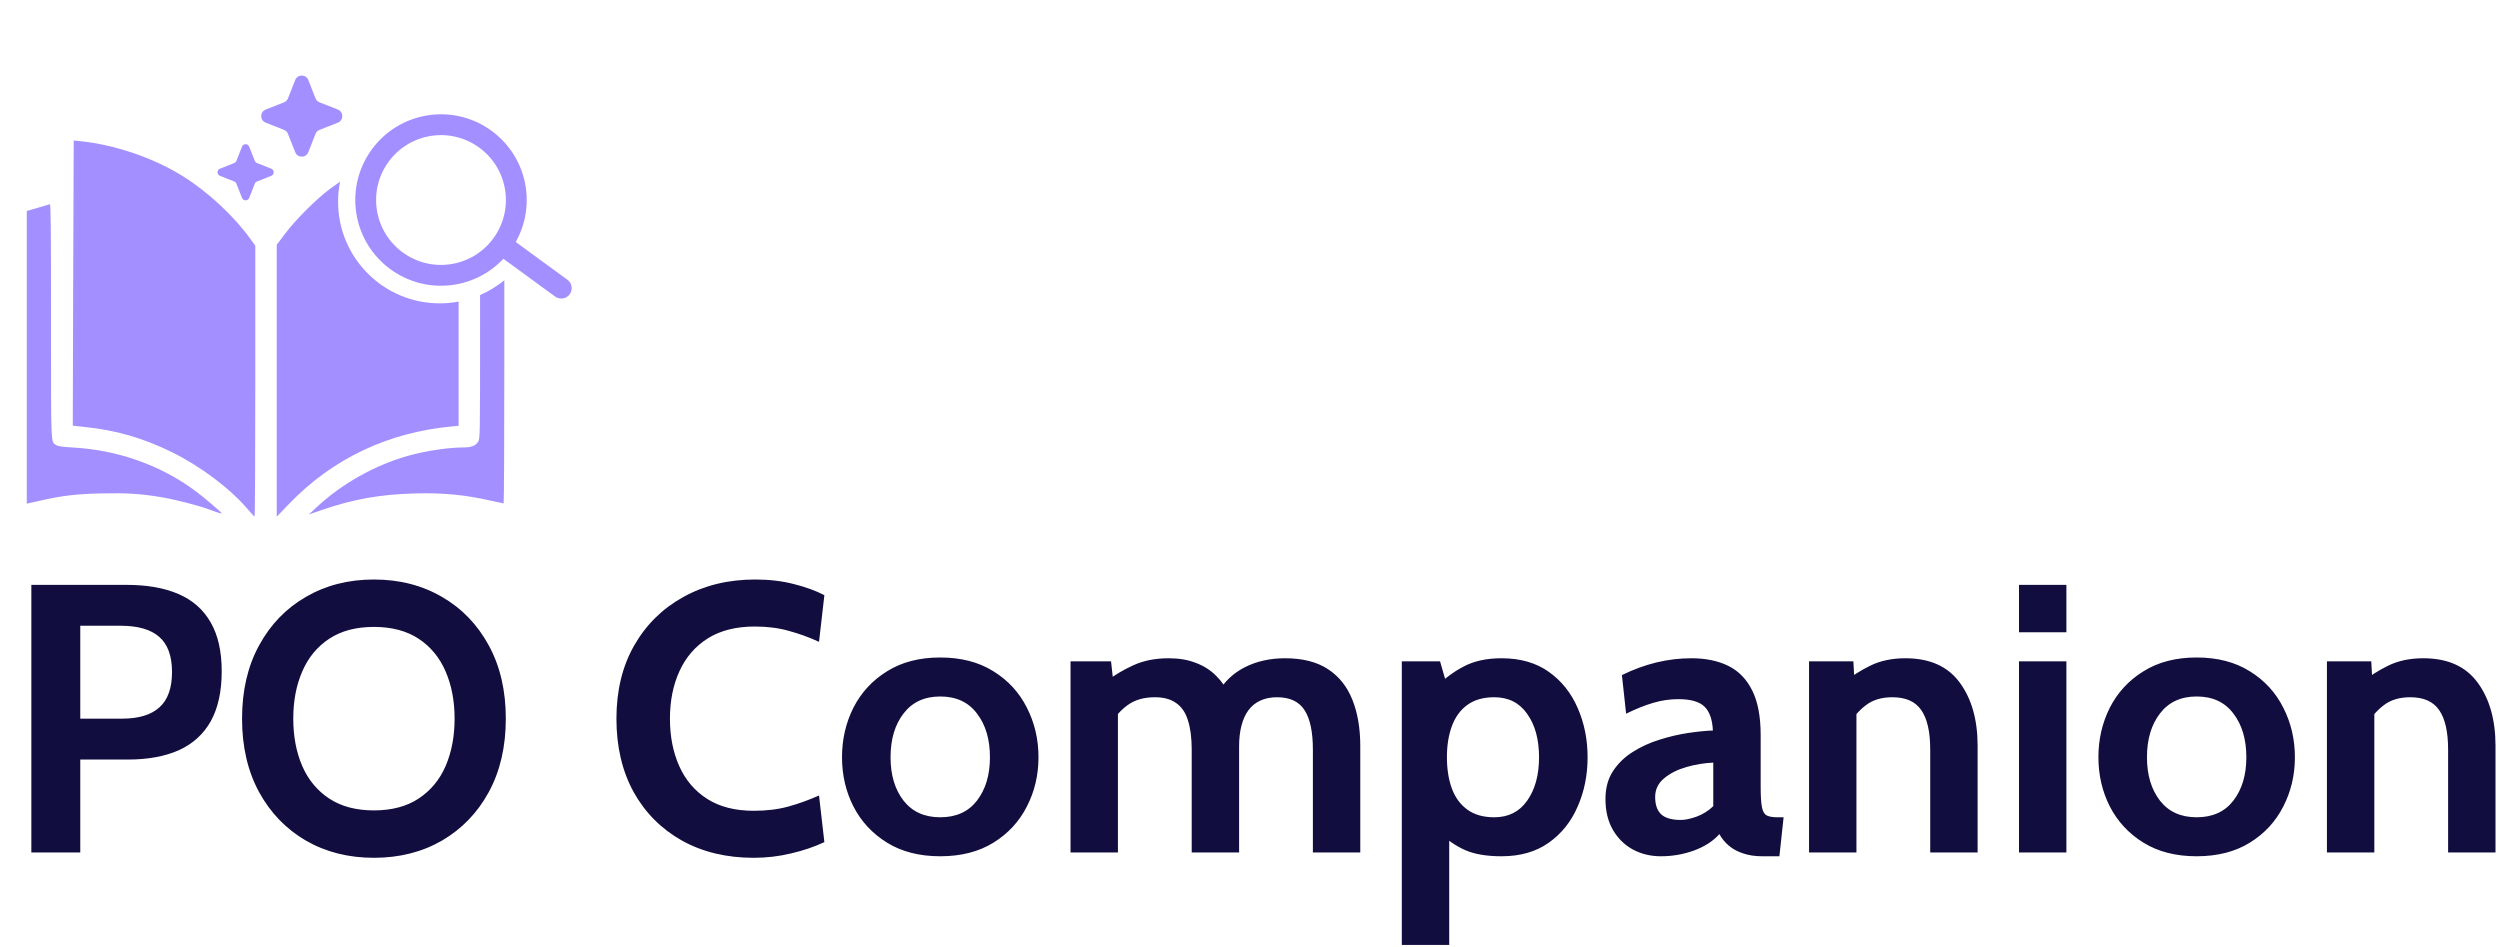
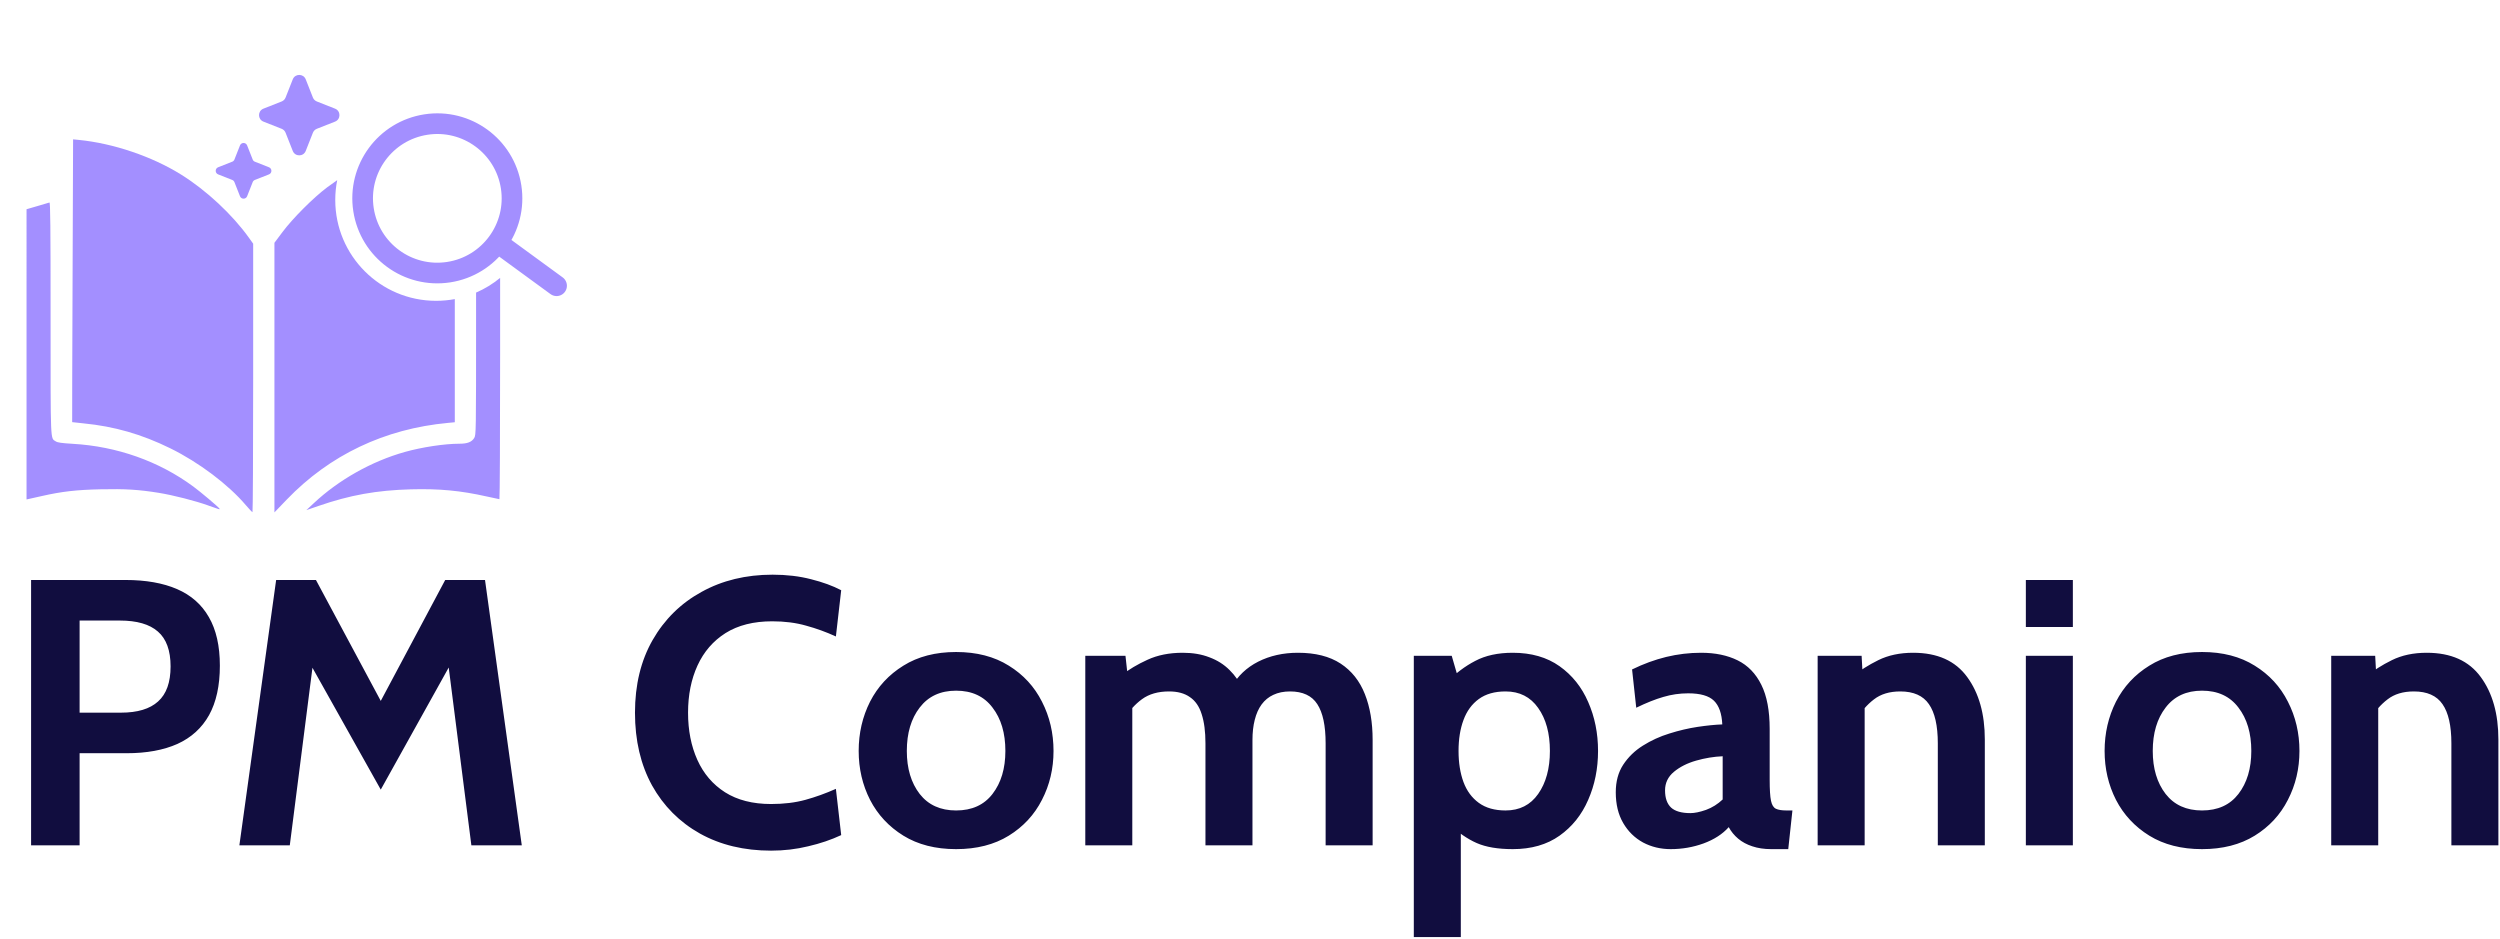
- <svg xmlns="http://www.w3.org/2000/svg" width="1308" height="495" viewBox="0 0 1308 495" fill="none">
-   <path d="M16.4 446V306H66.2C76.933 306 86 307.6 93.4 310.8C100.8 314 106.4 318.933 110.2 325.6C114.067 332.267 116 340.8 116 351.2C116 361.733 114.1 370.433 110.3 377.3C106.5 384.1 100.933 389.167 93.6 392.5C86.267 395.767 77.333 397.4 66.8 397.4H42V446H16.4ZM42 376H63.8C72.533 376 79.067 374.033 83.4 370.1C87.8 366.167 90 360 90 351.6C90 343.2 87.767 337.067 83.3 333.2C78.9 329.333 72.2 327.4 63.2 327.4H42V376ZM195.641 448.8C182.307 448.8 170.441 445.8 160.041 439.8C149.641 433.733 141.474 425.267 135.541 414.4C129.607 403.467 126.641 390.667 126.641 376C126.641 361.333 129.607 348.567 135.541 337.7C141.474 326.767 149.641 318.3 160.041 312.3C170.441 306.233 182.307 303.2 195.641 303.2C208.974 303.2 220.841 306.233 231.241 312.3C241.641 318.3 249.807 326.767 255.741 337.7C261.674 348.567 264.641 361.333 264.641 376C264.641 390.667 261.674 403.467 255.741 414.4C249.807 425.267 241.641 433.733 231.241 439.8C220.841 445.8 208.974 448.8 195.641 448.8ZM195.641 424C204.974 424 212.774 421.933 219.041 417.8C225.307 413.667 230.007 408 233.141 400.8C236.274 393.533 237.841 385.267 237.841 376C237.841 366.733 236.274 358.5 233.141 351.3C230.007 344.033 225.307 338.333 219.041 334.2C212.774 330.067 204.974 328 195.641 328C186.307 328 178.507 330.067 172.241 334.2C165.974 338.333 161.274 344.033 158.141 351.3C155.007 358.5 153.441 366.733 153.441 376C153.441 385.267 155.007 393.533 158.141 400.8C161.274 408 165.974 413.667 172.241 417.8C178.507 421.933 186.307 424 195.641 424ZM394.316 448.8C380.116 448.8 367.616 445.8 356.816 439.8C346.016 433.733 337.582 425.267 331.516 414.4C325.516 403.467 322.516 390.667 322.516 376C322.516 361.333 325.616 348.567 331.816 337.7C338.082 326.767 346.682 318.3 357.616 312.3C368.549 306.233 381.049 303.2 395.116 303.2C402.516 303.2 409.282 304 415.416 305.6C421.549 307.133 426.849 309.067 431.316 311.4L428.516 335.8C423.449 333.467 418.216 331.567 412.816 330.1C407.482 328.567 401.516 327.8 394.916 327.8C385.116 327.8 376.916 329.867 370.316 334C363.782 338.133 358.849 343.833 355.516 351.1C352.182 358.367 350.516 366.667 350.516 376C350.516 385.333 352.149 393.633 355.416 400.9C358.682 408.167 363.549 413.867 370.016 418C376.549 422.133 384.649 424.2 394.316 424.2C401.049 424.2 407.082 423.467 412.416 422C417.749 420.533 423.116 418.6 428.516 416.2L431.316 440.6C426.049 443.067 420.249 445.033 413.916 446.5C407.649 448.033 401.116 448.8 394.316 448.8ZM491.938 448C481.071 448 471.804 445.633 464.138 440.9C456.471 436.167 450.604 429.867 446.538 422C442.538 414.133 440.538 405.533 440.538 396.2C440.538 386.8 442.538 378.133 446.538 370.2C450.604 362.267 456.471 355.933 464.138 351.2C471.804 346.4 481.071 344 491.938 344C502.804 344 512.071 346.4 519.738 351.2C527.404 355.933 533.238 362.267 537.238 370.2C541.304 378.133 543.338 386.8 543.338 396.2C543.338 405.533 541.304 414.133 537.238 422C533.238 429.867 527.404 436.167 519.738 440.9C512.071 445.633 502.804 448 491.938 448ZM491.938 427.6C500.271 427.6 506.671 424.7 511.138 418.9C515.671 413.033 517.938 405.467 517.938 396.2C517.938 386.8 515.671 379.167 511.138 373.3C506.671 367.367 500.271 364.4 491.938 364.4C483.671 364.4 477.271 367.367 472.738 373.3C468.204 379.167 465.938 386.8 465.938 396.2C465.938 405.467 468.204 413.033 472.738 418.9C477.271 424.7 483.671 427.6 491.938 427.6ZM560.1 446V346H581.3L582.9 360.6L579.3 356.2C583.1 353.2 587.633 350.5 592.9 348.1C598.233 345.633 604.433 344.4 611.5 344.4C616.833 344.4 621.533 345.2 625.6 346.8C629.733 348.333 633.267 350.567 636.2 353.5C639.133 356.367 641.5 359.8 643.3 363.8L637.3 362.4C640.5 356.667 645.167 352.233 651.3 349.1C657.5 345.967 664.5 344.4 672.3 344.4C681.5 344.4 689 346.3 694.8 350.1C700.6 353.9 704.867 359.267 707.6 366.2C710.333 373.067 711.7 381.133 711.7 390.4V446H686.9V392.2C686.9 382.867 685.433 375.967 682.5 371.5C679.633 367.033 674.833 364.8 668.1 364.8C664.767 364.8 661.833 365.4 659.3 366.6C656.833 367.733 654.767 369.433 653.1 371.7C651.5 373.9 650.3 376.6 649.5 379.8C648.7 382.933 648.3 386.467 648.3 390.4V446H623.5V392.2C623.5 386 622.833 380.867 621.5 376.8C620.233 372.733 618.167 369.733 615.3 367.8C612.5 365.8 608.833 364.8 604.3 364.8C598.5 364.8 593.733 366.167 590 368.9C586.333 371.567 583.1 375.2 580.3 379.8L584.9 366.4V446H560.1ZM733.428 494.4V346H753.428L758.228 362.6L750.828 360C755.428 355.267 760.428 351.5 765.828 348.7C771.228 345.833 777.828 344.4 785.628 344.4C795.428 344.4 803.661 346.767 810.328 351.5C816.995 356.233 822.028 362.533 825.428 370.4C828.895 378.267 830.628 386.867 830.628 396.2C830.628 405.533 828.895 414.133 825.428 422C822.028 429.867 816.995 436.167 810.328 440.9C803.661 445.633 795.428 448 785.628 448C777.828 448 771.495 446.933 766.628 444.8C761.761 442.667 756.828 439.267 751.828 434.6L758.228 429.6V494.4H733.428ZM781.828 427.6C789.228 427.6 794.961 424.7 799.028 418.9C803.161 413.033 805.228 405.467 805.228 396.2C805.228 386.867 803.161 379.3 799.028 373.5C794.961 367.7 789.228 364.8 781.828 364.8C776.095 364.8 771.395 366.133 767.728 368.8C764.061 371.467 761.361 375.167 759.628 379.9C757.895 384.567 757.028 390 757.028 396.2C757.028 402.4 757.895 407.867 759.628 412.6C761.361 417.267 764.061 420.933 767.728 423.6C771.395 426.267 776.095 427.6 781.828 427.6ZM868.981 448C863.648 448 858.781 446.833 854.381 444.5C849.981 442.1 846.481 438.667 843.881 434.2C841.281 429.733 839.981 424.333 839.981 418C839.981 412.333 841.281 407.5 843.881 403.5C846.548 399.433 850.015 396.067 854.281 393.4C858.615 390.667 863.281 388.533 868.281 387C873.348 385.4 878.315 384.233 883.181 383.5C888.115 382.767 892.448 382.333 896.181 382.2C895.915 376.467 894.448 372.3 891.781 369.7C889.115 367.1 884.581 365.8 878.181 365.8C873.715 365.8 869.348 366.433 865.081 367.7C860.881 368.9 856.115 370.8 850.781 373.4L848.581 353.2C854.581 350.267 860.581 348.067 866.581 346.6C872.648 345.133 878.781 344.4 884.981 344.4C892.448 344.4 898.881 345.733 904.281 348.4C909.681 351.067 913.848 355.367 916.781 361.3C919.715 367.167 921.181 374.933 921.181 384.6V411.6C921.181 416.6 921.415 420.233 921.881 422.5C922.348 424.7 923.215 426.1 924.481 426.7C925.748 427.3 927.581 427.6 929.981 427.6H933.181L930.981 448H921.981C918.248 448 914.915 447.5 911.981 446.5C909.115 445.567 906.648 444.233 904.581 442.5C902.515 440.767 900.848 438.733 899.581 436.4C896.315 440.067 891.881 442.933 886.281 445C880.748 447 874.981 448 868.981 448ZM879.381 429C881.581 429 884.315 428.433 887.581 427.3C890.848 426.1 893.781 424.267 896.381 421.8V399C891.715 399.2 887.048 399.967 882.381 401.3C877.715 402.633 873.815 404.6 870.681 407.2C867.548 409.8 865.981 413.067 865.981 417C865.981 421.067 867.048 424.1 869.181 426.1C871.315 428.033 874.715 429 879.381 429ZM946.491 446V346H969.691L970.691 364.6L964.891 357C968.691 353.8 973.224 350.9 978.491 348.3C983.757 345.7 989.891 344.4 996.891 344.4C1009.69 344.4 1019.19 348.667 1025.39 357.2C1031.59 365.667 1034.69 376.667 1034.69 390.2V446H1009.89V392.2C1009.89 382.867 1008.32 375.967 1005.19 371.5C1002.12 367.033 997.091 364.8 990.091 364.8C984.424 364.8 979.791 366.2 976.191 369C972.591 371.733 969.424 375.4 966.691 380L971.291 367.8V446H946.491ZM1056.34 446V346H1081.14V446H1056.34ZM1056.34 330.8V306H1081.14V330.8H1056.34ZM1149.29 448C1138.42 448 1129.16 445.633 1121.49 440.9C1113.82 436.167 1107.96 429.867 1103.89 422C1099.89 414.133 1097.89 405.533 1097.89 396.2C1097.89 386.8 1099.89 378.133 1103.89 370.2C1107.96 362.267 1113.82 355.933 1121.49 351.2C1129.16 346.4 1138.42 344 1149.29 344C1160.16 344 1169.42 346.4 1177.09 351.2C1184.76 355.933 1190.59 362.267 1194.59 370.2C1198.66 378.133 1200.69 386.8 1200.69 396.2C1200.69 405.533 1198.66 414.133 1194.59 422C1190.59 429.867 1184.76 436.167 1177.09 440.9C1169.42 445.633 1160.16 448 1149.29 448ZM1149.29 427.6C1157.62 427.6 1164.02 424.7 1168.49 418.9C1173.02 413.033 1175.29 405.467 1175.29 396.2C1175.29 386.8 1173.02 379.167 1168.49 373.3C1164.02 367.367 1157.62 364.4 1149.29 364.4C1141.02 364.4 1134.62 367.367 1130.09 373.3C1125.56 379.167 1123.29 386.8 1123.29 396.2C1123.29 405.467 1125.56 413.033 1130.09 418.9C1134.62 424.7 1141.02 427.6 1149.29 427.6ZM1217.45 446V346H1240.65L1241.65 364.6L1235.85 357C1239.65 353.8 1244.18 350.9 1249.45 348.3C1254.72 345.7 1260.85 344.4 1267.85 344.4C1280.65 344.4 1290.15 348.667 1296.35 357.2C1302.55 365.667 1305.65 376.667 1305.65 390.2V446H1280.85V392.2C1280.85 382.867 1279.28 375.967 1276.15 371.5C1273.08 367.033 1268.05 364.8 1261.05 364.8C1255.38 364.8 1250.75 366.2 1247.15 369C1243.55 371.733 1240.38 375.4 1237.65 380L1242.25 367.8V446H1217.45Z" fill="#110D3F" />
+ <svg xmlns="http://www.w3.org/2000/svg" width="1319" height="495" viewBox="0 0 1319 495" fill="none">
+   <path d="M16.4 446V306H66.2C76.933 306 86 307.6 93.4 310.8C100.8 314 106.4 318.933 110.2 325.6C114.067 332.267 116 340.8 116 351.2C116 361.733 114.1 370.433 110.3 377.3C106.5 384.1 100.933 389.167 93.6 392.5C86.267 395.767 77.333 397.4 66.8 397.4H42V446H16.4ZM42 376H63.8C72.533 376 79.067 374.033 83.4 370.1C87.8 366.167 90 360 90 351.6C90 343.2 87.767 337.067 83.3 333.2C78.9 329.333 72.2 327.4 63.2 327.4H42V376ZM126.292 446L145.692 306H166.692L200.892 369.8L234.892 306H255.892L275.292 446H248.692L235.292 340.8L242.292 342.2L200.892 416.6L159.292 342.4L166.292 341L152.892 446H126.292ZM406.816 448.8C392.616 448.8 380.116 445.8 369.316 439.8C358.516 433.733 350.082 425.267 344.016 414.4C338.016 403.467 335.016 390.667 335.016 376C335.016 361.333 338.116 348.567 344.316 337.7C350.582 326.767 359.182 318.3 370.116 312.3C381.049 306.233 393.549 303.2 407.616 303.2C415.016 303.2 421.782 304 427.916 305.6C434.049 307.133 439.349 309.067 443.816 311.4L441.016 335.8C435.949 333.467 430.716 331.567 425.316 330.1C419.982 328.567 414.016 327.8 407.416 327.8C397.616 327.8 389.416 329.867 382.816 334C376.282 338.133 371.349 343.833 368.016 351.1C364.682 358.367 363.016 366.667 363.016 376C363.016 385.333 364.649 393.633 367.916 400.9C371.182 408.167 376.049 413.867 382.516 418C389.049 422.133 397.149 424.2 406.816 424.2C413.549 424.2 419.582 423.467 424.916 422C430.249 420.533 435.616 418.6 441.016 416.2L443.816 440.6C438.549 443.067 432.749 445.033 426.416 446.5C420.149 448.033 413.616 448.8 406.816 448.8ZM504.438 448C493.571 448 484.304 445.633 476.638 440.9C468.971 436.167 463.104 429.867 459.038 422C455.038 414.133 453.038 405.533 453.038 396.2C453.038 386.8 455.038 378.133 459.038 370.2C463.104 362.267 468.971 355.933 476.638 351.2C484.304 346.4 493.571 344 504.438 344C515.304 344 524.571 346.4 532.238 351.2C539.904 355.933 545.738 362.267 549.738 370.2C553.804 378.133 555.838 386.8 555.838 396.2C555.838 405.533 553.804 414.133 549.738 422C545.738 429.867 539.904 436.167 532.238 440.9C524.571 445.633 515.304 448 504.438 448ZM504.438 427.6C512.771 427.6 519.171 424.7 523.638 418.9C528.171 413.033 530.438 405.467 530.438 396.2C530.438 386.8 528.171 379.167 523.638 373.3C519.171 367.367 512.771 364.4 504.438 364.4C496.171 364.4 489.771 367.367 485.238 373.3C480.704 379.167 478.438 386.8 478.438 396.2C478.438 405.467 480.704 413.033 485.238 418.9C489.771 424.7 496.171 427.6 504.438 427.6ZM572.6 446V346H593.8L595.4 360.6L591.8 356.2C595.6 353.2 600.133 350.5 605.4 348.1C610.733 345.633 616.933 344.4 624 344.4C629.333 344.4 634.033 345.2 638.1 346.8C642.233 348.333 645.767 350.567 648.7 353.5C651.633 356.367 654 359.8 655.8 363.8L649.8 362.4C653 356.667 657.667 352.233 663.8 349.1C670 345.967 677 344.4 684.8 344.4C694 344.4 701.5 346.3 707.3 350.1C713.1 353.9 717.367 359.267 720.1 366.2C722.833 373.067 724.2 381.133 724.2 390.4V446H699.4V392.2C699.4 382.867 697.933 375.967 695 371.5C692.133 367.033 687.333 364.8 680.6 364.8C677.267 364.8 674.333 365.4 671.8 366.6C669.333 367.733 667.267 369.433 665.6 371.7C664 373.9 662.8 376.6 662 379.8C661.2 382.933 660.8 386.467 660.8 390.4V446H636V392.2C636 386 635.333 380.867 634 376.8C632.733 372.733 630.667 369.733 627.8 367.8C625 365.8 621.333 364.8 616.8 364.8C611 364.8 606.233 366.167 602.5 368.9C598.833 371.567 595.6 375.2 592.8 379.8L597.4 366.4V446H572.6ZM745.928 494.4V346H765.928L770.728 362.6L763.328 360C767.928 355.267 772.928 351.5 778.328 348.7C783.728 345.833 790.328 344.4 798.128 344.4C807.928 344.4 816.161 346.767 822.828 351.5C829.495 356.233 834.528 362.533 837.928 370.4C841.395 378.267 843.128 386.867 843.128 396.2C843.128 405.533 841.395 414.133 837.928 422C834.528 429.867 829.495 436.167 822.828 440.9C816.161 445.633 807.928 448 798.128 448C790.328 448 783.995 446.933 779.128 444.8C774.261 442.667 769.328 439.267 764.328 434.6L770.728 429.6V494.4H745.928ZM794.328 427.6C801.728 427.6 807.461 424.7 811.528 418.9C815.661 413.033 817.728 405.467 817.728 396.2C817.728 386.867 815.661 379.3 811.528 373.5C807.461 367.7 801.728 364.8 794.328 364.8C788.595 364.8 783.895 366.133 780.228 368.8C776.561 371.467 773.861 375.167 772.128 379.9C770.395 384.567 769.528 390 769.528 396.2C769.528 402.4 770.395 407.867 772.128 412.6C773.861 417.267 776.561 420.933 780.228 423.6C783.895 426.267 788.595 427.6 794.328 427.6ZM881.481 448C876.148 448 871.281 446.833 866.881 444.5C862.481 442.1 858.981 438.667 856.381 434.2C853.781 429.733 852.481 424.333 852.481 418C852.481 412.333 853.781 407.5 856.381 403.5C859.048 399.433 862.515 396.067 866.781 393.4C871.115 390.667 875.781 388.533 880.781 387C885.848 385.4 890.815 384.233 895.681 383.5C900.615 382.767 904.948 382.333 908.681 382.2C908.415 376.467 906.948 372.3 904.281 369.7C901.615 367.1 897.081 365.8 890.681 365.8C886.215 365.8 881.848 366.433 877.581 367.7C873.381 368.9 868.615 370.8 863.281 373.4L861.081 353.2C867.081 350.267 873.081 348.067 879.081 346.6C885.148 345.133 891.281 344.4 897.481 344.4C904.948 344.4 911.381 345.733 916.781 348.4C922.181 351.067 926.348 355.367 929.281 361.3C932.215 367.167 933.681 374.933 933.681 384.6V411.6C933.681 416.6 933.915 420.233 934.381 422.5C934.848 424.7 935.715 426.1 936.981 426.7C938.248 427.3 940.081 427.6 942.481 427.6H945.681L943.481 448H934.481C930.748 448 927.415 447.5 924.481 446.5C921.615 445.567 919.148 444.233 917.081 442.5C915.015 440.767 913.348 438.733 912.081 436.4C908.815 440.067 904.381 442.933 898.781 445C893.248 447 887.481 448 881.481 448ZM891.881 429C894.081 429 896.815 428.433 900.081 427.3C903.348 426.1 906.281 424.267 908.881 421.8V399C904.215 399.2 899.548 399.967 894.881 401.3C890.215 402.633 886.315 404.6 883.181 407.2C880.048 409.8 878.481 413.067 878.481 417C878.481 421.067 879.548 424.1 881.681 426.1C883.815 428.033 887.215 429 891.881 429ZM958.991 446V346H982.191L983.191 364.6L977.391 357C981.191 353.8 985.724 350.9 990.991 348.3C996.257 345.7 1002.39 344.4 1009.39 344.4C1022.19 344.4 1031.69 348.667 1037.89 357.2C1044.09 365.667 1047.19 376.667 1047.19 390.2V446H1022.39V392.2C1022.39 382.867 1020.82 375.967 1017.69 371.5C1014.62 367.033 1009.59 364.8 1002.59 364.8C996.924 364.8 992.291 366.2 988.691 369C985.091 371.733 981.924 375.4 979.191 380L983.791 367.8V446H958.991ZM1068.84 446V346H1093.64V446H1068.84ZM1068.84 330.8V306H1093.64V330.8H1068.84ZM1161.79 448C1150.92 448 1141.66 445.633 1133.99 440.9C1126.32 436.167 1120.46 429.867 1116.39 422C1112.39 414.133 1110.39 405.533 1110.39 396.2C1110.39 386.8 1112.39 378.133 1116.39 370.2C1120.46 362.267 1126.32 355.933 1133.99 351.2C1141.66 346.4 1150.92 344 1161.79 344C1172.66 344 1181.92 346.4 1189.59 351.2C1197.26 355.933 1203.09 362.267 1207.09 370.2C1211.16 378.133 1213.19 386.8 1213.19 396.2C1213.19 405.533 1211.16 414.133 1207.09 422C1203.09 429.867 1197.26 436.167 1189.59 440.9C1181.92 445.633 1172.66 448 1161.79 448ZM1161.79 427.6C1170.12 427.6 1176.52 424.7 1180.99 418.9C1185.52 413.033 1187.79 405.467 1187.79 396.2C1187.79 386.8 1185.52 379.167 1180.99 373.3C1176.52 367.367 1170.12 364.4 1161.79 364.4C1153.52 364.4 1147.12 367.367 1142.59 373.3C1138.06 379.167 1135.79 386.8 1135.79 396.2C1135.79 405.467 1138.06 413.033 1142.59 418.9C1147.12 424.7 1153.52 427.6 1161.79 427.6ZM1229.95 446V346H1253.15L1254.15 364.6L1248.35 357C1252.15 353.8 1256.68 350.9 1261.95 348.3C1267.22 345.7 1273.35 344.4 1280.35 344.4C1293.15 344.4 1302.65 348.667 1308.85 357.2C1315.05 365.667 1318.15 376.667 1318.15 390.2V446H1293.35V392.2C1293.35 382.867 1291.78 375.967 1288.65 371.5C1285.58 367.033 1280.55 364.8 1273.55 364.8C1267.88 364.8 1263.25 366.2 1259.65 369C1256.05 371.733 1252.88 375.4 1250.15 380L1254.75 367.8V446H1229.95Z" fill="#110D3F" />
  <path d="M262.477 127.983L293.653 150.755M269.669 98.644C272.986 120.149 258.241 140.271 236.737 143.588C215.231 146.906 195.109 132.161 191.792 110.656C188.475 89.151 203.219 69.029 224.724 65.712C246.229 62.395 266.351 77.139 269.669 98.644Z" stroke="#A38FFF" stroke-width="10.9" stroke-linecap="round" stroke-linejoin="round" />
-   <path d="M177.911 95.052C177.237 98.434 176.882 101.932 176.882 105.513C176.882 134.895 200.701 158.715 230.083 158.715C233.456 158.715 236.755 158.4 239.953 157.8V222.778L236.415 223.111C202.939 226.226 173.917 240.038 151.217 263.654L144.789 270.343V128.099L149.042 122.417C154.472 115.162 165.394 104.233 172.615 98.83C174.367 97.519 176.132 96.259 177.911 95.052ZM41.535 73.811C59.798 75.623 80.182 82.524 95.605 92.141C108.896 100.429 122.622 113.226 131.372 125.488L133.574 128.574V199.399C133.574 238.328 133.408 270.178 133.208 270.21C133 270.203 131.405 268.518 129.66 266.469C120.38 255.573 104.889 243.919 89.887 236.546C74.738 229.1 60.349 224.964 44.013 223.365C40.792 223.053 38.121 222.761 38.078 222.719C38.037 222.587 38.12 189.009 38.286 148.081L38.562 73.52L41.535 73.811ZM263.866 187.022C263.866 229.001 263.7 263.35 263.494 263.376C263.286 263.376 260.268 262.729 256.783 261.938C243.011 258.836 231.669 257.77 216.773 258.172C198.706 258.671 184.663 261.191 167.971 266.959L161.626 269.151L165.53 265.508C178.669 253.181 196.063 243.386 213.535 238.469C222.678 235.898 234.568 234.103 242.461 234.103C246.599 234.103 248.895 233.208 250.189 231.082C251.164 229.479 251.174 228.785 251.176 168.289V154.368C255.779 152.378 260.046 149.757 263.866 146.613V187.022ZM26.079 106.848C26.564 106.64 26.689 119.113 26.689 167.96C26.689 234.709 26.544 230.988 29.392 232.86C30.383 233.506 32.442 233.797 38.322 234.151C61.694 235.484 83.872 243.332 101.977 256.685C105.881 259.565 115.251 267.473 115.788 268.342C116.163 268.945 115.912 268.883 109.896 266.718L109.896 266.694C102.963 264.212 91.515 261.287 83.786 260.025C73.278 258.318 66.028 257.864 53.148 258.151C40.352 258.422 32.611 259.317 22.052 261.714C19.099 262.38 16.079 263.067 15.341 263.213L14 263.505L14.002 186.947L14.005 110.387L19.737 108.722C22.89 107.806 25.744 106.953 26.079 106.848Z" fill="#A38FFF" />
+   <path d="M177.911 95.051C177.237 98.434 176.882 101.932 176.882 105.513C176.882 134.895 200.701 158.714 230.083 158.714C233.456 158.714 236.755 158.399 239.953 157.799V222.778L236.415 223.111C202.939 226.226 173.917 240.038 151.217 263.654L144.789 270.342V128.099L149.042 122.417C154.472 115.162 165.394 104.233 172.615 98.83C174.367 97.519 176.132 96.259 177.911 95.051ZM41.535 73.811C59.798 75.623 80.182 82.523 95.605 92.141C108.896 100.429 122.622 113.226 131.372 125.488L133.574 128.574V199.399C133.574 238.328 133.408 270.178 133.208 270.21C133 270.203 131.405 268.518 129.66 266.469C120.38 255.573 104.889 243.919 89.887 236.546C74.738 229.1 60.349 224.964 44.013 223.365C40.792 223.053 38.121 222.761 38.078 222.719C38.037 222.587 38.12 189.009 38.286 148.081L38.562 73.52L41.535 73.811ZM263.866 187.022C263.866 229.001 263.7 263.35 263.494 263.376C263.286 263.376 260.268 262.729 256.783 261.938C243.011 258.836 231.669 257.77 216.773 258.172C198.706 258.671 184.663 261.191 167.971 266.959L161.626 269.151L165.53 265.507C178.669 253.181 196.063 243.385 213.535 238.469C222.678 235.898 234.568 234.103 242.461 234.103C246.599 234.103 248.895 233.208 250.189 231.082C251.164 229.479 251.174 228.785 251.176 168.289V154.368C255.779 152.378 260.046 149.757 263.866 146.613V187.022ZM26.079 106.848C26.564 106.64 26.689 119.113 26.689 167.96C26.689 234.709 26.544 230.988 29.392 232.86C30.383 233.505 32.442 233.797 38.322 234.151C61.694 235.484 83.872 243.332 101.977 256.685C105.881 259.565 115.251 267.473 115.788 268.341C116.163 268.945 115.912 268.883 109.896 266.717L109.896 266.694C102.963 264.212 91.515 261.287 83.786 260.025C73.278 258.318 66.028 257.864 53.148 258.151C40.352 258.422 32.611 259.317 22.052 261.714C19.099 262.38 16.079 263.067 15.341 263.213L14 263.505L14.002 186.947L14.005 110.387L19.737 108.722C22.89 107.806 25.744 106.952 26.079 106.848Z" fill="#A38FFF" />
  <path d="M161.299 41.855C160.076 38.753 155.686 38.753 154.463 41.855L150.672 51.467C150.298 52.414 149.548 53.164 148.601 53.537L138.989 57.328C135.887 58.552 135.887 62.942 138.989 64.165L148.601 67.956C149.548 68.329 150.298 69.079 150.672 70.026L154.463 79.638C155.686 82.74 160.076 82.74 161.299 79.638L165.09 70.026C165.464 69.079 166.213 68.329 167.16 67.956L176.773 64.165C179.875 62.942 179.875 58.552 176.773 57.328L167.16 53.537C166.213 53.164 165.464 52.414 165.09 51.467L161.299 41.855Z" fill="#A38FFF" />
-   <path d="M130.38 76.715C129.708 75.01 127.295 75.01 126.623 76.715L123.683 84.169C123.478 84.69 123.066 85.102 122.545 85.307L115.09 88.247C113.386 88.919 113.386 91.332 115.09 92.004L122.545 94.944C123.066 95.15 123.478 95.561 123.683 96.082L126.623 103.537C127.295 105.241 129.708 105.241 130.38 103.537L133.32 96.082C133.525 95.561 133.937 95.15 134.458 94.944L141.913 92.004C143.617 91.332 143.617 88.919 141.913 88.247L134.458 85.307C133.937 85.102 133.525 84.69 133.32 84.169L130.38 76.715Z" fill="#A38FFF" />
+   <path d="M130.38 76.715C129.708 75.01 127.295 75.01 126.623 76.715L123.683 84.169C123.478 84.69 123.066 85.102 122.545 85.307L115.09 88.247C113.386 88.92 113.386 91.332 115.09 92.004L122.545 94.944C123.066 95.15 123.478 95.561 123.683 96.082L126.623 103.537C127.295 105.241 129.708 105.241 130.38 103.537L133.32 96.082C133.525 95.561 133.937 95.15 134.458 94.944L141.913 92.004C143.617 91.332 143.617 88.92 141.913 88.247L134.458 85.307C133.937 85.102 133.525 84.69 133.32 84.169L130.38 76.715Z" fill="#A38FFF" />
</svg>
